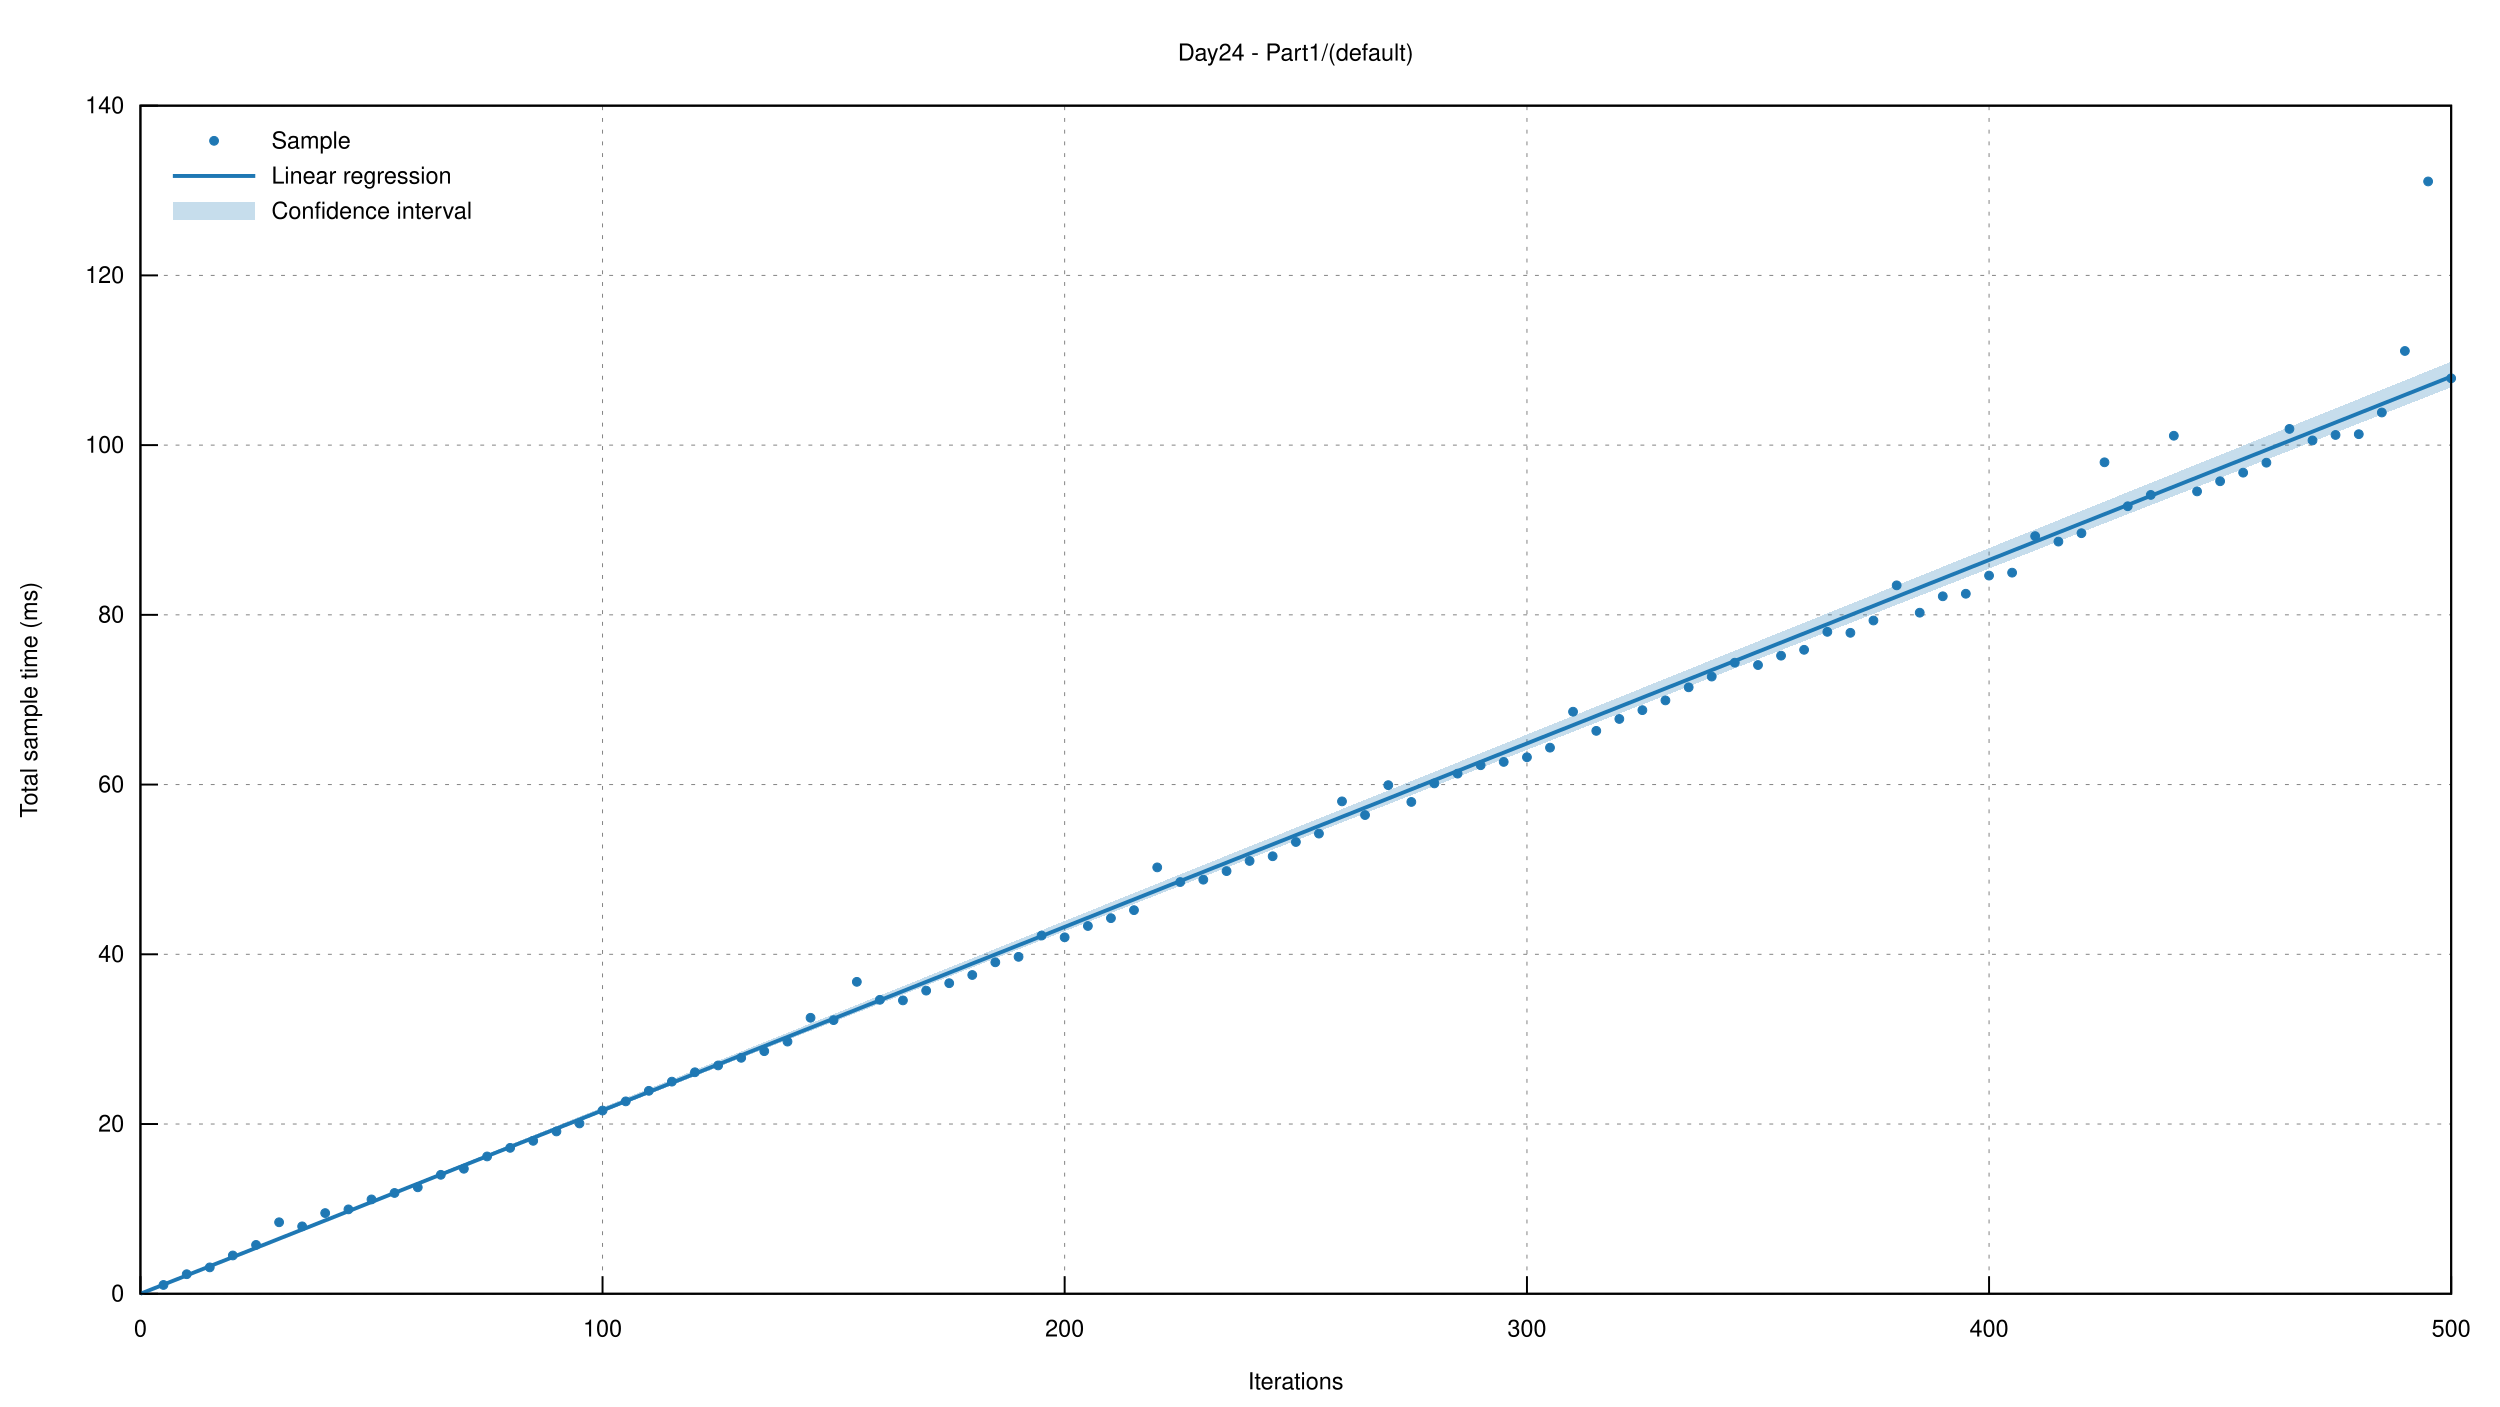
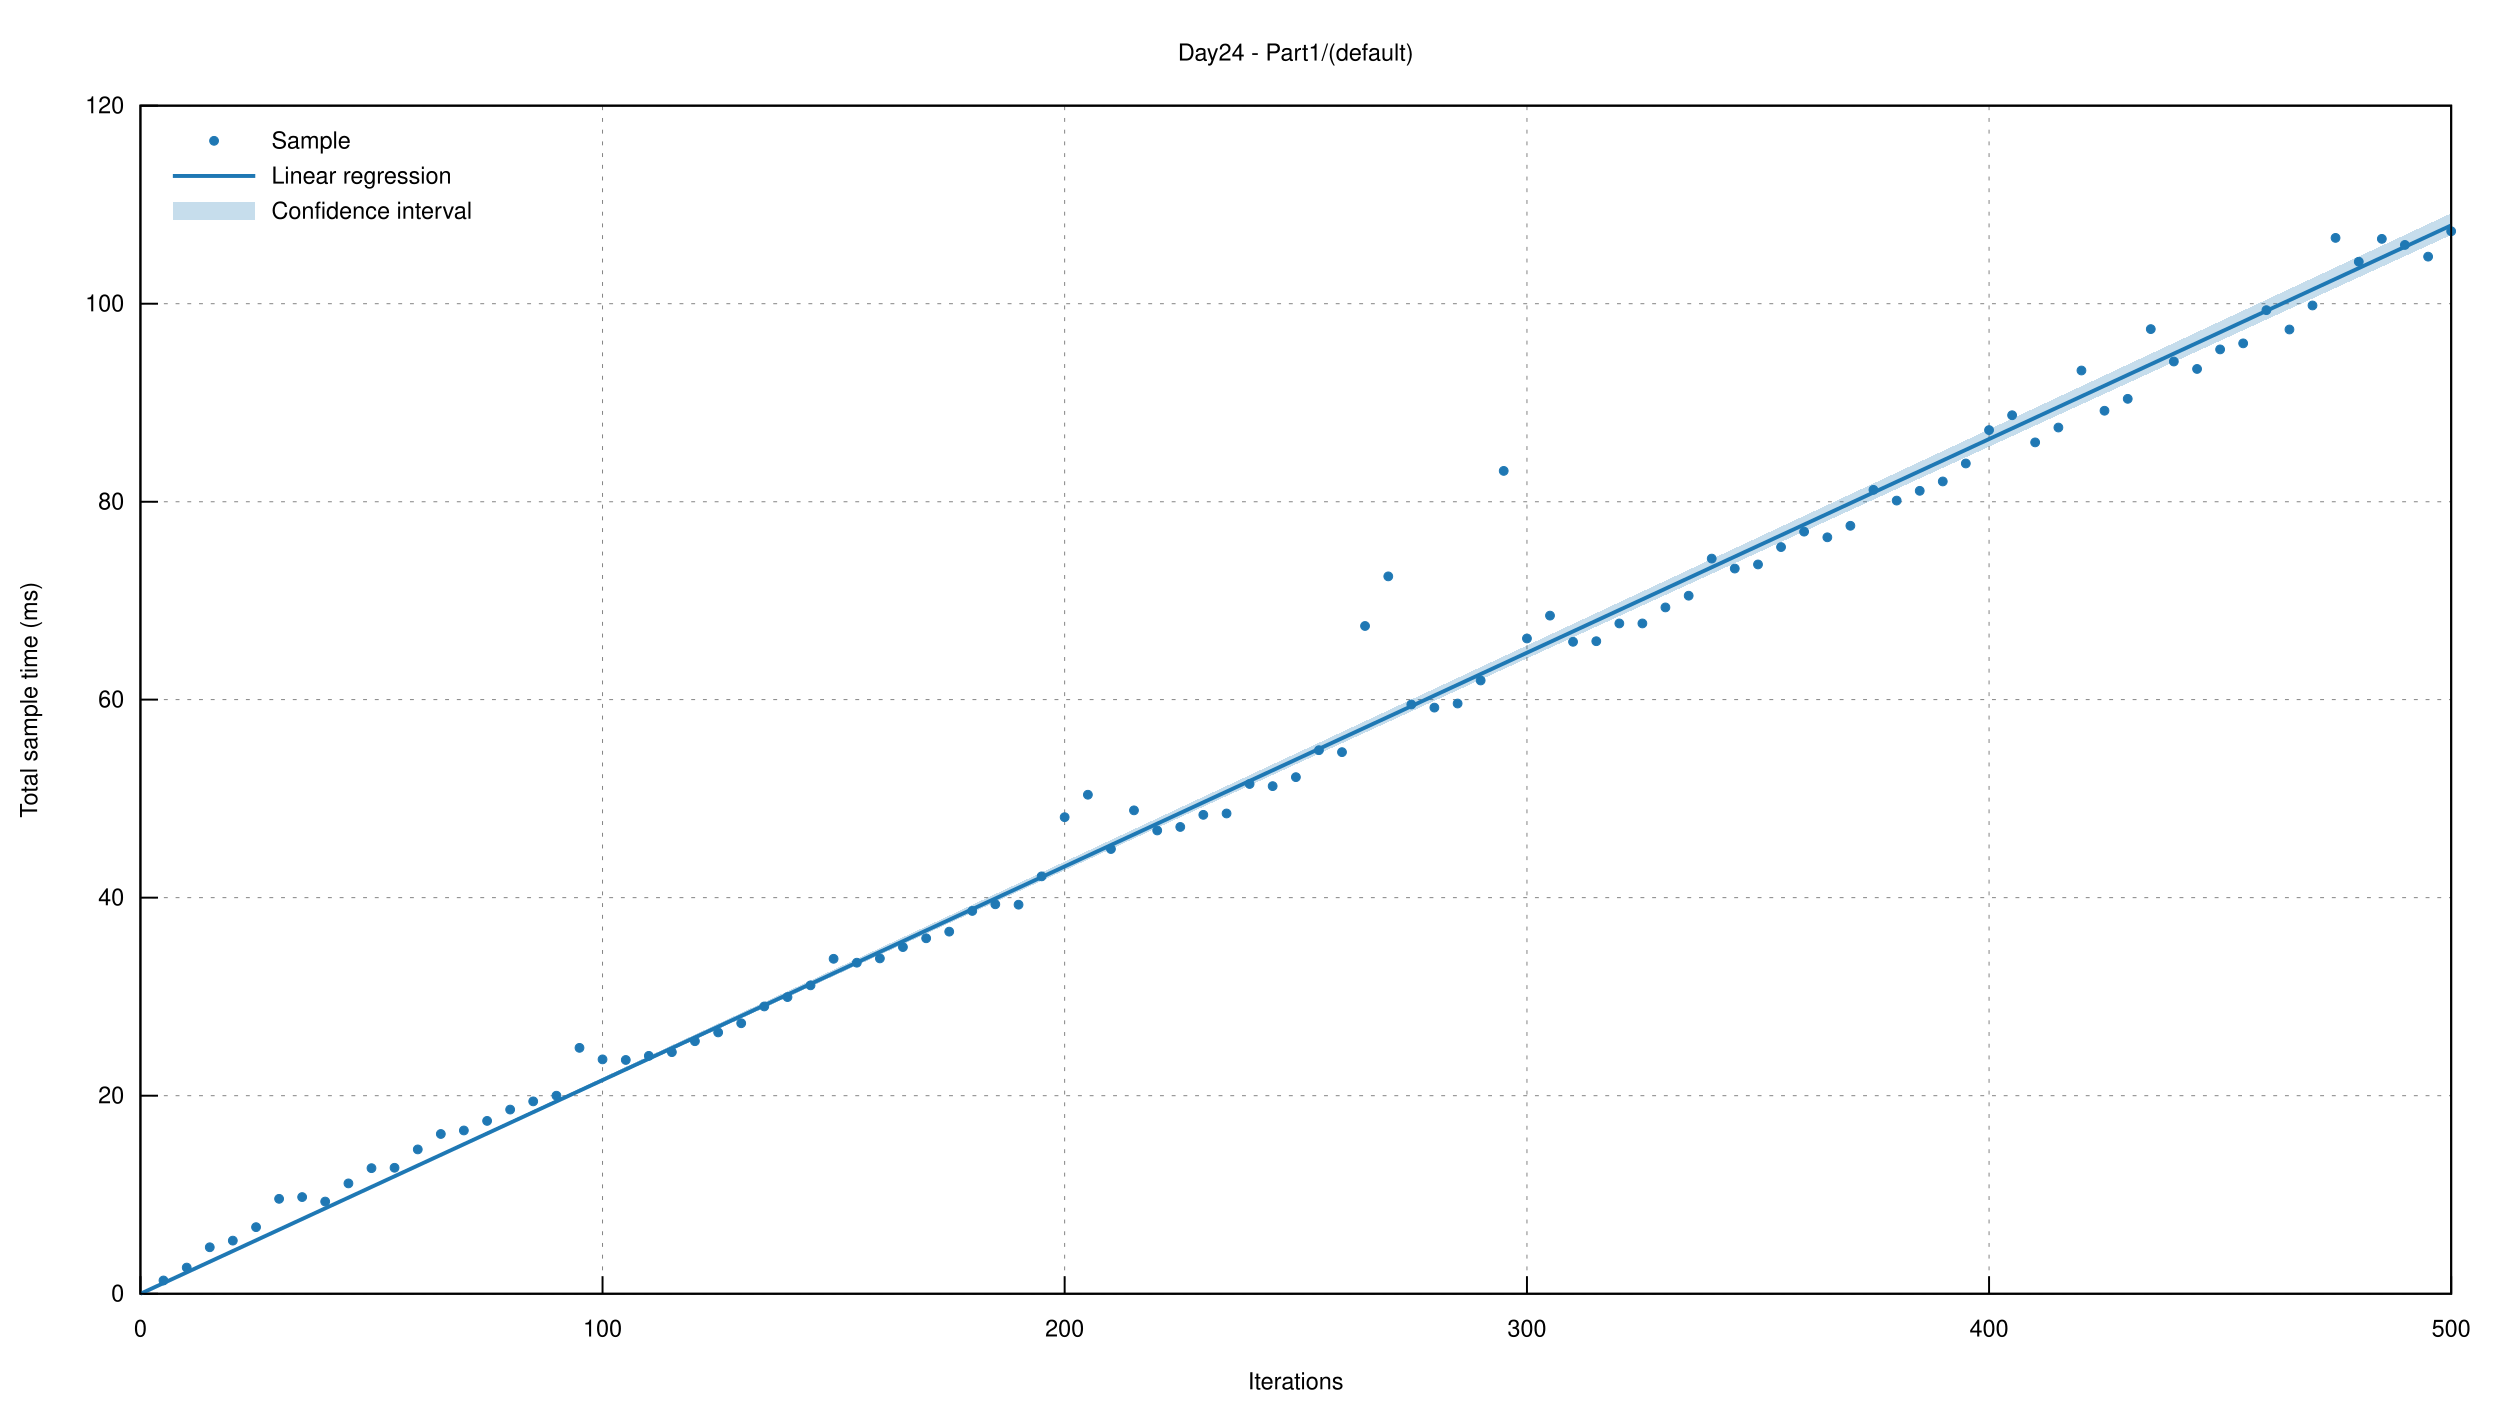
<svg xmlns="http://www.w3.org/2000/svg" xmlns:xlink="http://www.w3.org/1999/xlink" viewBox="0 0 1280 720">
  <g id="gnuplot_canvas">
    <rect x="0" y="0" width="1280" height="720" fill="none" />
    <defs>
      <circle id="gpDot" r="0.5" stroke-width="0.5" stroke="currentColor" />
      <path id="gpPt0" stroke-width="0.222" stroke="currentColor" d="M-1,0 h2 M0,-1 v2" />
      <path id="gpPt1" stroke-width="0.222" stroke="currentColor" d="M-1,-1 L1,1 M1,-1 L-1,1" />
      <path id="gpPt2" stroke-width="0.222" stroke="currentColor" d="M-1,0 L1,0 M0,-1 L0,1 M-1,-1 L1,1 M-1,1 L1,-1" />
      <rect id="gpPt3" stroke-width="0.222" stroke="currentColor" x="-1" y="-1" width="2" height="2" />
      <rect id="gpPt4" stroke-width="0.222" stroke="currentColor" fill="currentColor" x="-1" y="-1" width="2" height="2" />
      <circle id="gpPt5" stroke-width="0.222" stroke="currentColor" cx="0" cy="0" r="1" />
      <use xlink:href="#gpPt5" id="gpPt6" fill="currentColor" stroke="none" />
      <path id="gpPt7" stroke-width="0.222" stroke="currentColor" d="M0,-1.33 L-1.33,0.67 L1.33,0.67 z" />
      <use xlink:href="#gpPt7" id="gpPt8" fill="currentColor" stroke="none" />
      <use xlink:href="#gpPt7" id="gpPt9" stroke="currentColor" transform="rotate(180)" />
      <use xlink:href="#gpPt9" id="gpPt10" fill="currentColor" stroke="none" />
      <use xlink:href="#gpPt3" id="gpPt11" stroke="currentColor" transform="rotate(45)" />
      <use xlink:href="#gpPt11" id="gpPt12" fill="currentColor" stroke="none" />
      <path id="gpPt13" stroke-width="0.222" stroke="currentColor" d="M0,1.330 L1.265,0.411 L0.782,-1.067 L-0.782,-1.076 L-1.265,0.411 z" />
      <use xlink:href="#gpPt13" id="gpPt14" fill="currentColor" stroke="none" />
      <filter id="textbox" filterUnits="objectBoundingBox" x="0" y="0" height="1" width="1">
        <feFlood flood-color="white" flood-opacity="1" result="bgnd" />
        <feComposite in="SourceGraphic" in2="bgnd" operator="atop" />
      </filter>
      <filter id="greybox" filterUnits="objectBoundingBox" x="0" y="0" height="1" width="1">
        <feFlood flood-color="lightgrey" flood-opacity="1" result="grey" />
        <feComposite in="SourceGraphic" in2="grey" operator="atop" />
      </filter>
    </defs>
    <g fill="none" color="white" stroke="currentColor" stroke-width="1.00" stroke-linecap="butt" stroke-linejoin="miter">
</g>
    <g fill="none" color="black" stroke="currentColor" stroke-width="1.00" stroke-linecap="butt" stroke-linejoin="miter">
</g>
    <g fill="none" color="black" stroke="black" stroke-width="0.50" stroke-linecap="butt" stroke-linejoin="miter">
</g>
    <g fill="none" color="gray" stroke="currentColor" stroke-width="0.50" stroke-linecap="butt" stroke-linejoin="miter">
      <path stroke="gray" stroke-dasharray="2,4" class="gridline" d="M71.9,662.4 L1255.0,662.4  " />
    </g>
    <g fill="none" color="gray" stroke="gray" stroke-width="1.00" stroke-linecap="butt" stroke-linejoin="miter">
</g>
    <g fill="none" color="black" stroke="currentColor" stroke-width="1.00" stroke-linecap="butt" stroke-linejoin="miter">
      <path stroke="black" d="M71.9,662.4 L80.9,662.4  " />
      <g transform="translate(63.6,666.3)" stroke="none" fill="black" font-family="Helvetica" font-size="12.00" text-anchor="end">
        <text>
          <tspan font-family="Helvetica"> 0</tspan>
        </text>
      </g>
    </g>
    <g fill="none" color="black" stroke="currentColor" stroke-width="1.00" stroke-linecap="butt" stroke-linejoin="miter">
</g>
    <g fill="none" color="black" stroke="black" stroke-width="0.50" stroke-linecap="butt" stroke-linejoin="miter">
</g>
    <g fill="none" color="gray" stroke="currentColor" stroke-width="0.50" stroke-linecap="butt" stroke-linejoin="miter">
-       <path stroke="gray" stroke-dasharray="2,4" class="gridline" d="M71.9,575.5 L1255.0,575.5  " />
-     </g>
-     <g fill="none" color="gray" stroke="gray" stroke-width="1.00" stroke-linecap="butt" stroke-linejoin="miter">
- </g>
-     <g fill="none" color="black" stroke="currentColor" stroke-width="1.00" stroke-linecap="butt" stroke-linejoin="miter">
-       <path stroke="black" d="M71.9,575.5 L80.9,575.5  " />
-       <g transform="translate(63.6,579.4)" stroke="none" fill="black" font-family="Helvetica" font-size="12.00" text-anchor="end">
+       <path stroke="gray" stroke-dasharray="2,4" class="gridline" d="M71.9,561.0 L1255.0,561.0  " />
+     </g>
+     <g fill="none" color="gray" stroke="gray" stroke-width="1.00" stroke-linecap="butt" stroke-linejoin="miter">
+ </g>
+     <g fill="none" color="black" stroke="currentColor" stroke-width="1.00" stroke-linecap="butt" stroke-linejoin="miter">
+       <path stroke="black" d="M71.9,561.0 L80.9,561.0  " />
+       <g transform="translate(63.6,564.9)" stroke="none" fill="black" font-family="Helvetica" font-size="12.00" text-anchor="end">
        <text>
          <tspan font-family="Helvetica"> 20</tspan>
        </text>
      </g>
    </g>
    <g fill="none" color="black" stroke="currentColor" stroke-width="1.00" stroke-linecap="butt" stroke-linejoin="miter">
</g>
    <g fill="none" color="black" stroke="black" stroke-width="0.50" stroke-linecap="butt" stroke-linejoin="miter">
</g>
    <g fill="none" color="gray" stroke="currentColor" stroke-width="0.50" stroke-linecap="butt" stroke-linejoin="miter">
-       <path stroke="gray" stroke-dasharray="2,4" class="gridline" d="M71.9,488.6 L1255.0,488.6  " />
-     </g>
-     <g fill="none" color="gray" stroke="gray" stroke-width="1.00" stroke-linecap="butt" stroke-linejoin="miter">
- </g>
-     <g fill="none" color="black" stroke="currentColor" stroke-width="1.00" stroke-linecap="butt" stroke-linejoin="miter">
-       <path stroke="black" d="M71.9,488.6 L80.9,488.6  " />
-       <g transform="translate(63.6,492.5)" stroke="none" fill="black" font-family="Helvetica" font-size="12.00" text-anchor="end">
+       <path stroke="gray" stroke-dasharray="2,4" class="gridline" d="M71.9,459.6 L1255.0,459.6  " />
+     </g>
+     <g fill="none" color="gray" stroke="gray" stroke-width="1.00" stroke-linecap="butt" stroke-linejoin="miter">
+ </g>
+     <g fill="none" color="black" stroke="currentColor" stroke-width="1.00" stroke-linecap="butt" stroke-linejoin="miter">
+       <path stroke="black" d="M71.9,459.6 L80.9,459.6  " />
+       <g transform="translate(63.6,463.5)" stroke="none" fill="black" font-family="Helvetica" font-size="12.00" text-anchor="end">
        <text>
          <tspan font-family="Helvetica"> 40</tspan>
        </text>
      </g>
    </g>
    <g fill="none" color="black" stroke="currentColor" stroke-width="1.00" stroke-linecap="butt" stroke-linejoin="miter">
</g>
    <g fill="none" color="black" stroke="black" stroke-width="0.50" stroke-linecap="butt" stroke-linejoin="miter">
</g>
    <g fill="none" color="gray" stroke="currentColor" stroke-width="0.50" stroke-linecap="butt" stroke-linejoin="miter">
-       <path stroke="gray" stroke-dasharray="2,4" class="gridline" d="M71.9,401.7 L1255.0,401.7  " />
-     </g>
-     <g fill="none" color="gray" stroke="gray" stroke-width="1.00" stroke-linecap="butt" stroke-linejoin="miter">
- </g>
-     <g fill="none" color="black" stroke="currentColor" stroke-width="1.00" stroke-linecap="butt" stroke-linejoin="miter">
-       <path stroke="black" d="M71.9,401.7 L80.9,401.7  " />
-       <g transform="translate(63.6,405.6)" stroke="none" fill="black" font-family="Helvetica" font-size="12.00" text-anchor="end">
+       <path stroke="gray" stroke-dasharray="2,4" class="gridline" d="M71.9,358.2 L1255.0,358.2  " />
+     </g>
+     <g fill="none" color="gray" stroke="gray" stroke-width="1.00" stroke-linecap="butt" stroke-linejoin="miter">
+ </g>
+     <g fill="none" color="black" stroke="currentColor" stroke-width="1.00" stroke-linecap="butt" stroke-linejoin="miter">
+       <path stroke="black" d="M71.9,358.2 L80.9,358.2  " />
+       <g transform="translate(63.6,362.1)" stroke="none" fill="black" font-family="Helvetica" font-size="12.00" text-anchor="end">
        <text>
          <tspan font-family="Helvetica"> 60</tspan>
        </text>
      </g>
    </g>
    <g fill="none" color="black" stroke="currentColor" stroke-width="1.00" stroke-linecap="butt" stroke-linejoin="miter">
</g>
    <g fill="none" color="black" stroke="black" stroke-width="0.50" stroke-linecap="butt" stroke-linejoin="miter">
</g>
    <g fill="none" color="gray" stroke="currentColor" stroke-width="0.50" stroke-linecap="butt" stroke-linejoin="miter">
-       <path stroke="gray" stroke-dasharray="2,4" class="gridline" d="M71.9,314.8 L1255.0,314.8  " />
-     </g>
-     <g fill="none" color="gray" stroke="gray" stroke-width="1.00" stroke-linecap="butt" stroke-linejoin="miter">
- </g>
-     <g fill="none" color="black" stroke="currentColor" stroke-width="1.00" stroke-linecap="butt" stroke-linejoin="miter">
-       <path stroke="black" d="M71.9,314.8 L80.9,314.8  " />
-       <g transform="translate(63.6,318.7)" stroke="none" fill="black" font-family="Helvetica" font-size="12.00" text-anchor="end">
+       <path stroke="gray" stroke-dasharray="2,4" class="gridline" d="M71.9,256.9 L1255.0,256.9  " />
+     </g>
+     <g fill="none" color="gray" stroke="gray" stroke-width="1.00" stroke-linecap="butt" stroke-linejoin="miter">
+ </g>
+     <g fill="none" color="black" stroke="currentColor" stroke-width="1.00" stroke-linecap="butt" stroke-linejoin="miter">
+       <path stroke="black" d="M71.9,256.9 L80.9,256.9  " />
+       <g transform="translate(63.6,260.8)" stroke="none" fill="black" font-family="Helvetica" font-size="12.00" text-anchor="end">
        <text>
          <tspan font-family="Helvetica"> 80</tspan>
        </text>
      </g>
    </g>
    <g fill="none" color="black" stroke="currentColor" stroke-width="1.00" stroke-linecap="butt" stroke-linejoin="miter">
</g>
    <g fill="none" color="black" stroke="black" stroke-width="0.50" stroke-linecap="butt" stroke-linejoin="miter">
</g>
    <g fill="none" color="gray" stroke="currentColor" stroke-width="0.50" stroke-linecap="butt" stroke-linejoin="miter">
-       <path stroke="gray" stroke-dasharray="2,4" class="gridline" d="M71.9,227.9 L1255.0,227.9  " />
-     </g>
-     <g fill="none" color="gray" stroke="gray" stroke-width="1.00" stroke-linecap="butt" stroke-linejoin="miter">
- </g>
-     <g fill="none" color="black" stroke="currentColor" stroke-width="1.00" stroke-linecap="butt" stroke-linejoin="miter">
-       <path stroke="black" d="M71.9,227.9 L80.9,227.9  " />
-       <g transform="translate(63.6,231.8)" stroke="none" fill="black" font-family="Helvetica" font-size="12.00" text-anchor="end">
+       <path stroke="gray" stroke-dasharray="2,4" class="gridline" d="M71.9,155.5 L1255.0,155.5  " />
+     </g>
+     <g fill="none" color="gray" stroke="gray" stroke-width="1.00" stroke-linecap="butt" stroke-linejoin="miter">
+ </g>
+     <g fill="none" color="black" stroke="currentColor" stroke-width="1.00" stroke-linecap="butt" stroke-linejoin="miter">
+       <path stroke="black" d="M71.9,155.5 L80.9,155.5  " />
+       <g transform="translate(63.6,159.4)" stroke="none" fill="black" font-family="Helvetica" font-size="12.00" text-anchor="end">
        <text>
          <tspan font-family="Helvetica"> 100</tspan>
-         </text>
-       </g>
-     </g>
-     <g fill="none" color="black" stroke="currentColor" stroke-width="1.00" stroke-linecap="butt" stroke-linejoin="miter">
- </g>
-     <g fill="none" color="black" stroke="black" stroke-width="0.50" stroke-linecap="butt" stroke-linejoin="miter">
- </g>
-     <g fill="none" color="gray" stroke="currentColor" stroke-width="0.50" stroke-linecap="butt" stroke-linejoin="miter">
-       <path stroke="gray" stroke-dasharray="2,4" class="gridline" d="M71.9,141.0 L1255.0,141.0  " />
-     </g>
-     <g fill="none" color="gray" stroke="gray" stroke-width="1.00" stroke-linecap="butt" stroke-linejoin="miter">
- </g>
-     <g fill="none" color="black" stroke="currentColor" stroke-width="1.00" stroke-linecap="butt" stroke-linejoin="miter">
-       <path stroke="black" d="M71.9,141.0 L80.9,141.0  " />
-       <g transform="translate(63.6,144.9)" stroke="none" fill="black" font-family="Helvetica" font-size="12.00" text-anchor="end">
-         <text>
-           <tspan font-family="Helvetica"> 120</tspan>
        </text>
      </g>
    </g>
    <g fill="none" color="black" stroke="currentColor" stroke-width="1.00" stroke-linecap="butt" stroke-linejoin="miter">
</g>
    <g fill="none" color="black" stroke="black" stroke-width="0.50" stroke-linecap="butt" stroke-linejoin="miter">
</g>
    <g fill="none" color="gray" stroke="currentColor" stroke-width="0.50" stroke-linecap="butt" stroke-linejoin="miter">
      <path stroke="gray" stroke-dasharray="2,4" class="gridline" d="M71.9,54.1 L1255.0,54.1  " />
    </g>
    <g fill="none" color="gray" stroke="gray" stroke-width="1.00" stroke-linecap="butt" stroke-linejoin="miter">
</g>
    <g fill="none" color="black" stroke="currentColor" stroke-width="1.00" stroke-linecap="butt" stroke-linejoin="miter">
      <path stroke="black" d="M71.9,54.1 L80.9,54.1  " />
      <g transform="translate(63.6,58.0)" stroke="none" fill="black" font-family="Helvetica" font-size="12.00" text-anchor="end">
        <text>
-           <tspan font-family="Helvetica"> 140</tspan>
+           <tspan font-family="Helvetica"> 120</tspan>
        </text>
      </g>
    </g>
    <g fill="none" color="black" stroke="currentColor" stroke-width="1.00" stroke-linecap="butt" stroke-linejoin="miter">
</g>
    <g fill="none" color="black" stroke="black" stroke-width="0.50" stroke-linecap="butt" stroke-linejoin="miter">
</g>
    <g fill="none" color="gray" stroke="currentColor" stroke-width="0.50" stroke-linecap="butt" stroke-linejoin="miter">
      <path stroke="gray" stroke-dasharray="2,4" class="gridline" d="M71.9,662.4 L71.9,54.1  " />
    </g>
    <g fill="none" color="gray" stroke="gray" stroke-width="1.00" stroke-linecap="butt" stroke-linejoin="miter">
</g>
    <g fill="none" color="black" stroke="currentColor" stroke-width="1.00" stroke-linecap="butt" stroke-linejoin="miter">
      <path stroke="black" d="M71.9,662.4 L71.9,653.4  " />
      <g transform="translate(71.9,684.3)" stroke="none" fill="black" font-family="Helvetica" font-size="12.00" text-anchor="middle">
        <text>
          <tspan font-family="Helvetica"> 0</tspan>
        </text>
      </g>
    </g>
    <g fill="none" color="black" stroke="currentColor" stroke-width="1.00" stroke-linecap="butt" stroke-linejoin="miter">
</g>
    <g fill="none" color="black" stroke="black" stroke-width="0.50" stroke-linecap="butt" stroke-linejoin="miter">
</g>
    <g fill="none" color="gray" stroke="currentColor" stroke-width="0.50" stroke-linecap="butt" stroke-linejoin="miter">
      <path stroke="gray" stroke-dasharray="2,4" class="gridline" d="M308.5,662.4 L308.5,54.1  " />
    </g>
    <g fill="none" color="gray" stroke="gray" stroke-width="1.00" stroke-linecap="butt" stroke-linejoin="miter">
</g>
    <g fill="none" color="black" stroke="currentColor" stroke-width="1.00" stroke-linecap="butt" stroke-linejoin="miter">
      <path stroke="black" d="M308.5,662.4 L308.5,653.4  " />
      <g transform="translate(308.5,684.3)" stroke="none" fill="black" font-family="Helvetica" font-size="12.00" text-anchor="middle">
        <text>
          <tspan font-family="Helvetica"> 100</tspan>
        </text>
      </g>
    </g>
    <g fill="none" color="black" stroke="currentColor" stroke-width="1.00" stroke-linecap="butt" stroke-linejoin="miter">
</g>
    <g fill="none" color="black" stroke="black" stroke-width="0.50" stroke-linecap="butt" stroke-linejoin="miter">
</g>
    <g fill="none" color="gray" stroke="currentColor" stroke-width="0.50" stroke-linecap="butt" stroke-linejoin="miter">
      <path stroke="gray" stroke-dasharray="2,4" class="gridline" d="M545.1,662.4 L545.1,54.1  " />
    </g>
    <g fill="none" color="gray" stroke="gray" stroke-width="1.00" stroke-linecap="butt" stroke-linejoin="miter">
</g>
    <g fill="none" color="black" stroke="currentColor" stroke-width="1.00" stroke-linecap="butt" stroke-linejoin="miter">
      <path stroke="black" d="M545.1,662.4 L545.1,653.4  " />
      <g transform="translate(545.1,684.3)" stroke="none" fill="black" font-family="Helvetica" font-size="12.00" text-anchor="middle">
        <text>
          <tspan font-family="Helvetica"> 200</tspan>
        </text>
      </g>
    </g>
    <g fill="none" color="black" stroke="currentColor" stroke-width="1.00" stroke-linecap="butt" stroke-linejoin="miter">
</g>
    <g fill="none" color="black" stroke="black" stroke-width="0.50" stroke-linecap="butt" stroke-linejoin="miter">
</g>
    <g fill="none" color="gray" stroke="currentColor" stroke-width="0.50" stroke-linecap="butt" stroke-linejoin="miter">
      <path stroke="gray" stroke-dasharray="2,4" class="gridline" d="M781.8,662.4 L781.8,54.1  " />
    </g>
    <g fill="none" color="gray" stroke="gray" stroke-width="1.00" stroke-linecap="butt" stroke-linejoin="miter">
</g>
    <g fill="none" color="black" stroke="currentColor" stroke-width="1.00" stroke-linecap="butt" stroke-linejoin="miter">
      <path stroke="black" d="M781.8,662.4 L781.8,653.4  " />
      <g transform="translate(781.8,684.3)" stroke="none" fill="black" font-family="Helvetica" font-size="12.00" text-anchor="middle">
        <text>
          <tspan font-family="Helvetica"> 300</tspan>
        </text>
      </g>
    </g>
    <g fill="none" color="black" stroke="currentColor" stroke-width="1.00" stroke-linecap="butt" stroke-linejoin="miter">
</g>
    <g fill="none" color="black" stroke="black" stroke-width="0.50" stroke-linecap="butt" stroke-linejoin="miter">
</g>
    <g fill="none" color="gray" stroke="currentColor" stroke-width="0.50" stroke-linecap="butt" stroke-linejoin="miter">
      <path stroke="gray" stroke-dasharray="2,4" class="gridline" d="M1018.4,662.4 L1018.4,54.1  " />
    </g>
    <g fill="none" color="gray" stroke="gray" stroke-width="1.00" stroke-linecap="butt" stroke-linejoin="miter">
</g>
    <g fill="none" color="black" stroke="currentColor" stroke-width="1.00" stroke-linecap="butt" stroke-linejoin="miter">
      <path stroke="black" d="M1018.4,662.4 L1018.4,653.4  " />
      <g transform="translate(1018.4,684.3)" stroke="none" fill="black" font-family="Helvetica" font-size="12.00" text-anchor="middle">
        <text>
          <tspan font-family="Helvetica"> 400</tspan>
        </text>
      </g>
    </g>
    <g fill="none" color="black" stroke="currentColor" stroke-width="1.00" stroke-linecap="butt" stroke-linejoin="miter">
</g>
    <g fill="none" color="black" stroke="black" stroke-width="0.50" stroke-linecap="butt" stroke-linejoin="miter">
</g>
    <g fill="none" color="gray" stroke="currentColor" stroke-width="0.50" stroke-linecap="butt" stroke-linejoin="miter">
      <path stroke="gray" stroke-dasharray="2,4" class="gridline" d="M1255.0,662.4 L1255.0,54.1  " />
    </g>
    <g fill="none" color="gray" stroke="gray" stroke-width="1.00" stroke-linecap="butt" stroke-linejoin="miter">
</g>
    <g fill="none" color="black" stroke="currentColor" stroke-width="1.00" stroke-linecap="butt" stroke-linejoin="miter">
      <path stroke="black" d="M1255.0,662.4 L1255.0,653.4  " />
      <g transform="translate(1255.0,684.3)" stroke="none" fill="black" font-family="Helvetica" font-size="12.00" text-anchor="middle">
        <text>
          <tspan font-family="Helvetica"> 500</tspan>
        </text>
      </g>
    </g>
    <g fill="none" color="black" stroke="currentColor" stroke-width="1.00" stroke-linecap="butt" stroke-linejoin="miter">
</g>
    <g fill="none" color="black" stroke="currentColor" stroke-width="1.00" stroke-linecap="butt" stroke-linejoin="miter">
      <path stroke="black" d="M71.9,54.1 L71.9,662.4 L1255.0,662.4 L1255.0,54.1 L71.9,54.1 Z  " />
    </g>
    <g fill="none" color="black" stroke="currentColor" stroke-width="1.00" stroke-linecap="butt" stroke-linejoin="miter">
      <g transform="translate(19.0,358.3) rotate(270)" stroke="none" fill="black" font-family="Helvetica" font-size="12.00" text-anchor="middle">
        <text>
          <tspan font-family="Helvetica">Total sample time (ms)</tspan>
        </text>
      </g>
    </g>
    <g fill="none" color="black" stroke="currentColor" stroke-width="1.00" stroke-linecap="butt" stroke-linejoin="miter">
      <g transform="translate(663.4,711.3)" stroke="none" fill="black" font-family="Helvetica" font-size="12.00" text-anchor="middle">
        <text>
          <tspan font-family="Helvetica">Iterations</tspan>
        </text>
      </g>
    </g>
    <g fill="none" color="black" stroke="currentColor" stroke-width="1.00" stroke-linecap="butt" stroke-linejoin="miter">
</g>
    <g id="gnuplot_plot_1">
      <g fill="none" color="black" stroke="currentColor" stroke-width="1.00" stroke-linecap="butt" stroke-linejoin="miter">
        <g transform="translate(139.0,76.0)" stroke="none" fill="black" font-family="Helvetica" font-size="12.00" text-anchor="start">
          <text>
            <tspan font-family="Helvetica">Sample</tspan>
          </text>
        </g>
      </g>
      <g fill="none" color="black" stroke="currentColor" stroke-width="1.00" stroke-linecap="butt" stroke-linejoin="miter">
-         <use xlink:href="#gpPt6" transform="translate(83.7,657.9) scale(2.25)" color="rgb( 31, 120, 180)" />
-         <use xlink:href="#gpPt6" transform="translate(95.6,652.4) scale(2.25)" color="rgb( 31, 120, 180)" />
-         <use xlink:href="#gpPt6" transform="translate(107.4,648.9) scale(2.25)" color="rgb( 31, 120, 180)" />
-         <use xlink:href="#gpPt6" transform="translate(119.2,642.8) scale(2.25)" color="rgb( 31, 120, 180)" />
-         <use xlink:href="#gpPt6" transform="translate(131.1,637.4) scale(2.25)" color="rgb( 31, 120, 180)" />
-         <use xlink:href="#gpPt6" transform="translate(142.9,625.8) scale(2.25)" color="rgb( 31, 120, 180)" />
-         <use xlink:href="#gpPt6" transform="translate(154.7,627.9) scale(2.25)" color="rgb( 31, 120, 180)" />
-         <use xlink:href="#gpPt6" transform="translate(166.5,621.1) scale(2.25)" color="rgb( 31, 120, 180)" />
-         <use xlink:href="#gpPt6" transform="translate(178.4,619.2) scale(2.25)" color="rgb( 31, 120, 180)" />
-         <use xlink:href="#gpPt6" transform="translate(190.2,614.1) scale(2.25)" color="rgb( 31, 120, 180)" />
-         <use xlink:href="#gpPt6" transform="translate(202.0,610.8) scale(2.25)" color="rgb( 31, 120, 180)" />
-         <use xlink:href="#gpPt6" transform="translate(213.9,607.9) scale(2.25)" color="rgb( 31, 120, 180)" />
-         <use xlink:href="#gpPt6" transform="translate(225.7,601.5) scale(2.25)" color="rgb( 31, 120, 180)" />
-         <use xlink:href="#gpPt6" transform="translate(237.5,598.4) scale(2.25)" color="rgb( 31, 120, 180)" />
-         <use xlink:href="#gpPt6" transform="translate(249.4,592.1) scale(2.25)" color="rgb( 31, 120, 180)" />
-         <use xlink:href="#gpPt6" transform="translate(261.2,587.7) scale(2.25)" color="rgb( 31, 120, 180)" />
-         <use xlink:href="#gpPt6" transform="translate(273.0,584.1) scale(2.25)" color="rgb( 31, 120, 180)" />
-         <use xlink:href="#gpPt6" transform="translate(284.9,579.3) scale(2.25)" color="rgb( 31, 120, 180)" />
-         <use xlink:href="#gpPt6" transform="translate(296.7,575.2) scale(2.25)" color="rgb( 31, 120, 180)" />
-         <use xlink:href="#gpPt6" transform="translate(308.5,568.6) scale(2.25)" color="rgb( 31, 120, 180)" />
-         <use xlink:href="#gpPt6" transform="translate(320.4,563.9) scale(2.25)" color="rgb( 31, 120, 180)" />
-         <use xlink:href="#gpPt6" transform="translate(332.2,558.5) scale(2.25)" color="rgb( 31, 120, 180)" />
-         <use xlink:href="#gpPt6" transform="translate(344.0,553.8) scale(2.25)" color="rgb( 31, 120, 180)" />
-         <use xlink:href="#gpPt6" transform="translate(355.8,549.0) scale(2.25)" color="rgb( 31, 120, 180)" />
-         <use xlink:href="#gpPt6" transform="translate(367.7,545.5) scale(2.25)" color="rgb( 31, 120, 180)" />
-         <use xlink:href="#gpPt6" transform="translate(379.5,541.6) scale(2.25)" color="rgb( 31, 120, 180)" />
-         <use xlink:href="#gpPt6" transform="translate(391.3,538.2) scale(2.25)" color="rgb( 31, 120, 180)" />
-         <use xlink:href="#gpPt6" transform="translate(403.2,533.3) scale(2.25)" color="rgb( 31, 120, 180)" />
-         <use xlink:href="#gpPt6" transform="translate(415.0,521.1) scale(2.25)" color="rgb( 31, 120, 180)" />
-         <use xlink:href="#gpPt6" transform="translate(426.8,522.3) scale(2.25)" color="rgb( 31, 120, 180)" />
-         <use xlink:href="#gpPt6" transform="translate(438.7,502.7) scale(2.25)" color="rgb( 31, 120, 180)" />
-         <use xlink:href="#gpPt6" transform="translate(450.5,511.9) scale(2.25)" color="rgb( 31, 120, 180)" />
-         <use xlink:href="#gpPt6" transform="translate(462.3,512.2) scale(2.25)" color="rgb( 31, 120, 180)" />
-         <use xlink:href="#gpPt6" transform="translate(474.2,507.2) scale(2.25)" color="rgb( 31, 120, 180)" />
-         <use xlink:href="#gpPt6" transform="translate(486.0,503.4) scale(2.25)" color="rgb( 31, 120, 180)" />
-         <use xlink:href="#gpPt6" transform="translate(497.8,499.2) scale(2.25)" color="rgb( 31, 120, 180)" />
-         <use xlink:href="#gpPt6" transform="translate(509.6,492.7) scale(2.25)" color="rgb( 31, 120, 180)" />
-         <use xlink:href="#gpPt6" transform="translate(521.5,489.9) scale(2.25)" color="rgb( 31, 120, 180)" />
-         <use xlink:href="#gpPt6" transform="translate(533.3,479.0) scale(2.25)" color="rgb( 31, 120, 180)" />
-         <use xlink:href="#gpPt6" transform="translate(545.1,479.9) scale(2.25)" color="rgb( 31, 120, 180)" />
-         <use xlink:href="#gpPt6" transform="translate(557.0,474.1) scale(2.25)" color="rgb( 31, 120, 180)" />
-         <use xlink:href="#gpPt6" transform="translate(568.8,470.1) scale(2.25)" color="rgb( 31, 120, 180)" />
-         <use xlink:href="#gpPt6" transform="translate(580.6,466.0) scale(2.25)" color="rgb( 31, 120, 180)" />
-         <use xlink:href="#gpPt6" transform="translate(592.5,444.1) scale(2.25)" color="rgb( 31, 120, 180)" />
-         <use xlink:href="#gpPt6" transform="translate(604.3,451.6) scale(2.25)" color="rgb( 31, 120, 180)" />
-         <use xlink:href="#gpPt6" transform="translate(616.1,450.4) scale(2.25)" color="rgb( 31, 120, 180)" />
-         <use xlink:href="#gpPt6" transform="translate(628.0,446.0) scale(2.25)" color="rgb( 31, 120, 180)" />
-         <use xlink:href="#gpPt6" transform="translate(639.8,440.8) scale(2.25)" color="rgb( 31, 120, 180)" />
-         <use xlink:href="#gpPt6" transform="translate(651.6,438.4) scale(2.25)" color="rgb( 31, 120, 180)" />
-         <use xlink:href="#gpPt6" transform="translate(663.5,431.1) scale(2.25)" color="rgb( 31, 120, 180)" />
-         <use xlink:href="#gpPt6" transform="translate(675.3,426.8) scale(2.25)" color="rgb( 31, 120, 180)" />
-         <use xlink:href="#gpPt6" transform="translate(687.1,410.3) scale(2.25)" color="rgb( 31, 120, 180)" />
-         <use xlink:href="#gpPt6" transform="translate(698.9,417.3) scale(2.25)" color="rgb( 31, 120, 180)" />
-         <use xlink:href="#gpPt6" transform="translate(710.8,402.0) scale(2.25)" color="rgb( 31, 120, 180)" />
-         <use xlink:href="#gpPt6" transform="translate(722.6,410.6) scale(2.25)" color="rgb( 31, 120, 180)" />
-         <use xlink:href="#gpPt6" transform="translate(734.4,401.1) scale(2.25)" color="rgb( 31, 120, 180)" />
-         <use xlink:href="#gpPt6" transform="translate(746.3,396.1) scale(2.25)" color="rgb( 31, 120, 180)" />
-         <use xlink:href="#gpPt6" transform="translate(758.1,391.8) scale(2.25)" color="rgb( 31, 120, 180)" />
-         <use xlink:href="#gpPt6" transform="translate(769.9,390.1) scale(2.25)" color="rgb( 31, 120, 180)" />
-         <use xlink:href="#gpPt6" transform="translate(781.8,387.7) scale(2.25)" color="rgb( 31, 120, 180)" />
-         <use xlink:href="#gpPt6" transform="translate(793.6,382.8) scale(2.25)" color="rgb( 31, 120, 180)" />
-         <use xlink:href="#gpPt6" transform="translate(805.4,364.4) scale(2.25)" color="rgb( 31, 120, 180)" />
-         <use xlink:href="#gpPt6" transform="translate(817.3,374.2) scale(2.25)" color="rgb( 31, 120, 180)" />
-         <use xlink:href="#gpPt6" transform="translate(829.1,368.1) scale(2.25)" color="rgb( 31, 120, 180)" />
-         <use xlink:href="#gpPt6" transform="translate(840.9,363.6) scale(2.25)" color="rgb( 31, 120, 180)" />
-         <use xlink:href="#gpPt6" transform="translate(852.7,358.6) scale(2.25)" color="rgb( 31, 120, 180)" />
-         <use xlink:href="#gpPt6" transform="translate(864.6,351.9) scale(2.25)" color="rgb( 31, 120, 180)" />
-         <use xlink:href="#gpPt6" transform="translate(876.4,346.4) scale(2.25)" color="rgb( 31, 120, 180)" />
-         <use xlink:href="#gpPt6" transform="translate(888.2,339.3) scale(2.25)" color="rgb( 31, 120, 180)" />
-         <use xlink:href="#gpPt6" transform="translate(900.1,340.5) scale(2.25)" color="rgb( 31, 120, 180)" />
-         <use xlink:href="#gpPt6" transform="translate(911.9,335.7) scale(2.25)" color="rgb( 31, 120, 180)" />
-         <use xlink:href="#gpPt6" transform="translate(923.7,332.7) scale(2.25)" color="rgb( 31, 120, 180)" />
-         <use xlink:href="#gpPt6" transform="translate(935.6,323.5) scale(2.25)" color="rgb( 31, 120, 180)" />
-         <use xlink:href="#gpPt6" transform="translate(947.4,324.0) scale(2.25)" color="rgb( 31, 120, 180)" />
-         <use xlink:href="#gpPt6" transform="translate(959.2,317.7) scale(2.25)" color="rgb( 31, 120, 180)" />
-         <use xlink:href="#gpPt6" transform="translate(971.1,299.7) scale(2.25)" color="rgb( 31, 120, 180)" />
-         <use xlink:href="#gpPt6" transform="translate(982.9,313.7) scale(2.25)" color="rgb( 31, 120, 180)" />
-         <use xlink:href="#gpPt6" transform="translate(994.7,305.3) scale(2.25)" color="rgb( 31, 120, 180)" />
-         <use xlink:href="#gpPt6" transform="translate(1006.5,304.0) scale(2.25)" color="rgb( 31, 120, 180)" />
-         <use xlink:href="#gpPt6" transform="translate(1018.4,294.7) scale(2.25)" color="rgb( 31, 120, 180)" />
-         <use xlink:href="#gpPt6" transform="translate(1030.2,293.2) scale(2.25)" color="rgb( 31, 120, 180)" />
-         <use xlink:href="#gpPt6" transform="translate(1042.0,274.5) scale(2.25)" color="rgb( 31, 120, 180)" />
-         <use xlink:href="#gpPt6" transform="translate(1053.9,277.3) scale(2.25)" color="rgb( 31, 120, 180)" />
-         <use xlink:href="#gpPt6" transform="translate(1065.7,273.0) scale(2.25)" color="rgb( 31, 120, 180)" />
-         <use xlink:href="#gpPt6" transform="translate(1077.5,236.7) scale(2.25)" color="rgb( 31, 120, 180)" />
-         <use xlink:href="#gpPt6" transform="translate(1089.4,259.2) scale(2.25)" color="rgb( 31, 120, 180)" />
-         <use xlink:href="#gpPt6" transform="translate(1101.2,253.4) scale(2.25)" color="rgb( 31, 120, 180)" />
-         <use xlink:href="#gpPt6" transform="translate(1113.0,223.1) scale(2.25)" color="rgb( 31, 120, 180)" />
-         <use xlink:href="#gpPt6" transform="translate(1124.9,251.6) scale(2.25)" color="rgb( 31, 120, 180)" />
-         <use xlink:href="#gpPt6" transform="translate(1136.7,246.4) scale(2.25)" color="rgb( 31, 120, 180)" />
-         <use xlink:href="#gpPt6" transform="translate(1148.5,242.0) scale(2.25)" color="rgb( 31, 120, 180)" />
-         <use xlink:href="#gpPt6" transform="translate(1160.4,236.9) scale(2.25)" color="rgb( 31, 120, 180)" />
-         <use xlink:href="#gpPt6" transform="translate(1172.2,219.6) scale(2.25)" color="rgb( 31, 120, 180)" />
-         <use xlink:href="#gpPt6" transform="translate(1184.0,225.5) scale(2.25)" color="rgb( 31, 120, 180)" />
-         <use xlink:href="#gpPt6" transform="translate(1195.8,222.7) scale(2.25)" color="rgb( 31, 120, 180)" />
-         <use xlink:href="#gpPt6" transform="translate(1207.7,222.3) scale(2.25)" color="rgb( 31, 120, 180)" />
-         <use xlink:href="#gpPt6" transform="translate(1219.5,211.2) scale(2.25)" color="rgb( 31, 120, 180)" />
-         <use xlink:href="#gpPt6" transform="translate(1231.3,179.7) scale(2.25)" color="rgb( 31, 120, 180)" />
-         <use xlink:href="#gpPt6" transform="translate(1243.2,92.9) scale(2.25)" color="rgb( 31, 120, 180)" />
-         <use xlink:href="#gpPt6" transform="translate(1255.0,193.7) scale(2.25)" color="rgb( 31, 120, 180)" />
+         <use xlink:href="#gpPt6" transform="translate(83.7,655.6) scale(2.25)" color="rgb( 31, 120, 180)" />
+         <use xlink:href="#gpPt6" transform="translate(95.6,649.0) scale(2.25)" color="rgb( 31, 120, 180)" />
+         <use xlink:href="#gpPt6" transform="translate(107.4,638.6) scale(2.25)" color="rgb( 31, 120, 180)" />
+         <use xlink:href="#gpPt6" transform="translate(119.2,635.2) scale(2.25)" color="rgb( 31, 120, 180)" />
+         <use xlink:href="#gpPt6" transform="translate(131.1,628.3) scale(2.25)" color="rgb( 31, 120, 180)" />
+         <use xlink:href="#gpPt6" transform="translate(142.9,613.8) scale(2.25)" color="rgb( 31, 120, 180)" />
+         <use xlink:href="#gpPt6" transform="translate(154.7,612.9) scale(2.25)" color="rgb( 31, 120, 180)" />
+         <use xlink:href="#gpPt6" transform="translate(166.5,615.2) scale(2.25)" color="rgb( 31, 120, 180)" />
+         <use xlink:href="#gpPt6" transform="translate(178.4,605.9) scale(2.25)" color="rgb( 31, 120, 180)" />
+         <use xlink:href="#gpPt6" transform="translate(190.2,598.1) scale(2.25)" color="rgb( 31, 120, 180)" />
+         <use xlink:href="#gpPt6" transform="translate(202.0,597.9) scale(2.25)" color="rgb( 31, 120, 180)" />
+         <use xlink:href="#gpPt6" transform="translate(213.9,588.5) scale(2.25)" color="rgb( 31, 120, 180)" />
+         <use xlink:href="#gpPt6" transform="translate(225.7,580.6) scale(2.25)" color="rgb( 31, 120, 180)" />
+         <use xlink:href="#gpPt6" transform="translate(237.5,578.8) scale(2.25)" color="rgb( 31, 120, 180)" />
+         <use xlink:href="#gpPt6" transform="translate(249.4,573.9) scale(2.25)" color="rgb( 31, 120, 180)" />
+         <use xlink:href="#gpPt6" transform="translate(261.2,568.1) scale(2.25)" color="rgb( 31, 120, 180)" />
+         <use xlink:href="#gpPt6" transform="translate(273.0,563.9) scale(2.25)" color="rgb( 31, 120, 180)" />
+         <use xlink:href="#gpPt6" transform="translate(284.9,561.0) scale(2.25)" color="rgb( 31, 120, 180)" />
+         <use xlink:href="#gpPt6" transform="translate(296.7,536.5) scale(2.25)" color="rgb( 31, 120, 180)" />
+         <use xlink:href="#gpPt6" transform="translate(308.5,542.4) scale(2.25)" color="rgb( 31, 120, 180)" />
+         <use xlink:href="#gpPt6" transform="translate(320.4,542.7) scale(2.25)" color="rgb( 31, 120, 180)" />
+         <use xlink:href="#gpPt6" transform="translate(332.2,540.6) scale(2.25)" color="rgb( 31, 120, 180)" />
+         <use xlink:href="#gpPt6" transform="translate(344.0,538.7) scale(2.25)" color="rgb( 31, 120, 180)" />
+         <use xlink:href="#gpPt6" transform="translate(355.8,533.1) scale(2.25)" color="rgb( 31, 120, 180)" />
+         <use xlink:href="#gpPt6" transform="translate(367.7,528.6) scale(2.25)" color="rgb( 31, 120, 180)" />
+         <use xlink:href="#gpPt6" transform="translate(379.5,523.9) scale(2.25)" color="rgb( 31, 120, 180)" />
+         <use xlink:href="#gpPt6" transform="translate(391.3,515.3) scale(2.25)" color="rgb( 31, 120, 180)" />
+         <use xlink:href="#gpPt6" transform="translate(403.2,510.5) scale(2.25)" color="rgb( 31, 120, 180)" />
+         <use xlink:href="#gpPt6" transform="translate(415.0,504.5) scale(2.25)" color="rgb( 31, 120, 180)" />
+         <use xlink:href="#gpPt6" transform="translate(426.8,490.9) scale(2.25)" color="rgb( 31, 120, 180)" />
+         <use xlink:href="#gpPt6" transform="translate(438.7,492.9) scale(2.25)" color="rgb( 31, 120, 180)" />
+         <use xlink:href="#gpPt6" transform="translate(450.5,490.7) scale(2.25)" color="rgb( 31, 120, 180)" />
+         <use xlink:href="#gpPt6" transform="translate(462.3,484.9) scale(2.25)" color="rgb( 31, 120, 180)" />
+         <use xlink:href="#gpPt6" transform="translate(474.2,480.4) scale(2.25)" color="rgb( 31, 120, 180)" />
+         <use xlink:href="#gpPt6" transform="translate(486.0,477.0) scale(2.25)" color="rgb( 31, 120, 180)" />
+         <use xlink:href="#gpPt6" transform="translate(497.8,466.4) scale(2.25)" color="rgb( 31, 120, 180)" />
+         <use xlink:href="#gpPt6" transform="translate(509.6,463.0) scale(2.25)" color="rgb( 31, 120, 180)" />
+         <use xlink:href="#gpPt6" transform="translate(521.5,463.2) scale(2.25)" color="rgb( 31, 120, 180)" />
+         <use xlink:href="#gpPt6" transform="translate(533.3,448.7) scale(2.25)" color="rgb( 31, 120, 180)" />
+         <use xlink:href="#gpPt6" transform="translate(545.1,418.4) scale(2.25)" color="rgb( 31, 120, 180)" />
+         <use xlink:href="#gpPt6" transform="translate(557.0,406.9) scale(2.25)" color="rgb( 31, 120, 180)" />
+         <use xlink:href="#gpPt6" transform="translate(568.8,434.7) scale(2.25)" color="rgb( 31, 120, 180)" />
+         <use xlink:href="#gpPt6" transform="translate(580.6,414.9) scale(2.25)" color="rgb( 31, 120, 180)" />
+         <use xlink:href="#gpPt6" transform="translate(592.5,425.2) scale(2.25)" color="rgb( 31, 120, 180)" />
+         <use xlink:href="#gpPt6" transform="translate(604.3,423.4) scale(2.25)" color="rgb( 31, 120, 180)" />
+         <use xlink:href="#gpPt6" transform="translate(616.1,417.2) scale(2.25)" color="rgb( 31, 120, 180)" />
+         <use xlink:href="#gpPt6" transform="translate(628.0,416.5) scale(2.25)" color="rgb( 31, 120, 180)" />
+         <use xlink:href="#gpPt6" transform="translate(639.8,401.4) scale(2.25)" color="rgb( 31, 120, 180)" />
+         <use xlink:href="#gpPt6" transform="translate(651.6,402.5) scale(2.25)" color="rgb( 31, 120, 180)" />
+         <use xlink:href="#gpPt6" transform="translate(663.5,397.9) scale(2.25)" color="rgb( 31, 120, 180)" />
+         <use xlink:href="#gpPt6" transform="translate(675.3,384.1) scale(2.25)" color="rgb( 31, 120, 180)" />
+         <use xlink:href="#gpPt6" transform="translate(687.1,385.1) scale(2.25)" color="rgb( 31, 120, 180)" />
+         <use xlink:href="#gpPt6" transform="translate(698.9,320.5) scale(2.25)" color="rgb( 31, 120, 180)" />
+         <use xlink:href="#gpPt6" transform="translate(710.8,295.1) scale(2.25)" color="rgb( 31, 120, 180)" />
+         <use xlink:href="#gpPt6" transform="translate(722.6,360.7) scale(2.25)" color="rgb( 31, 120, 180)" />
+         <use xlink:href="#gpPt6" transform="translate(734.4,362.3) scale(2.25)" color="rgb( 31, 120, 180)" />
+         <use xlink:href="#gpPt6" transform="translate(746.3,360.2) scale(2.25)" color="rgb( 31, 120, 180)" />
+         <use xlink:href="#gpPt6" transform="translate(758.1,348.4) scale(2.25)" color="rgb( 31, 120, 180)" />
+         <use xlink:href="#gpPt6" transform="translate(769.9,241.1) scale(2.25)" color="rgb( 31, 120, 180)" />
+         <use xlink:href="#gpPt6" transform="translate(781.8,326.9) scale(2.25)" color="rgb( 31, 120, 180)" />
+         <use xlink:href="#gpPt6" transform="translate(793.6,315.2) scale(2.25)" color="rgb( 31, 120, 180)" />
+         <use xlink:href="#gpPt6" transform="translate(805.4,328.6) scale(2.25)" color="rgb( 31, 120, 180)" />
+         <use xlink:href="#gpPt6" transform="translate(817.3,328.3) scale(2.25)" color="rgb( 31, 120, 180)" />
+         <use xlink:href="#gpPt6" transform="translate(829.1,319.2) scale(2.25)" color="rgb( 31, 120, 180)" />
+         <use xlink:href="#gpPt6" transform="translate(840.9,319.2) scale(2.25)" color="rgb( 31, 120, 180)" />
+         <use xlink:href="#gpPt6" transform="translate(852.7,311.0) scale(2.25)" color="rgb( 31, 120, 180)" />
+         <use xlink:href="#gpPt6" transform="translate(864.6,305.0) scale(2.25)" color="rgb( 31, 120, 180)" />
+         <use xlink:href="#gpPt6" transform="translate(876.4,286.0) scale(2.25)" color="rgb( 31, 120, 180)" />
+         <use xlink:href="#gpPt6" transform="translate(888.2,291.1) scale(2.25)" color="rgb( 31, 120, 180)" />
+         <use xlink:href="#gpPt6" transform="translate(900.1,289.0) scale(2.25)" color="rgb( 31, 120, 180)" />
+         <use xlink:href="#gpPt6" transform="translate(911.9,280.1) scale(2.25)" color="rgb( 31, 120, 180)" />
+         <use xlink:href="#gpPt6" transform="translate(923.7,272.2) scale(2.25)" color="rgb( 31, 120, 180)" />
+         <use xlink:href="#gpPt6" transform="translate(935.6,275.1) scale(2.25)" color="rgb( 31, 120, 180)" />
+         <use xlink:href="#gpPt6" transform="translate(947.4,269.2) scale(2.25)" color="rgb( 31, 120, 180)" />
+         <use xlink:href="#gpPt6" transform="translate(959.2,250.8) scale(2.25)" color="rgb( 31, 120, 180)" />
+         <use xlink:href="#gpPt6" transform="translate(971.1,256.3) scale(2.25)" color="rgb( 31, 120, 180)" />
+         <use xlink:href="#gpPt6" transform="translate(982.9,251.3) scale(2.25)" color="rgb( 31, 120, 180)" />
+         <use xlink:href="#gpPt6" transform="translate(994.7,246.5) scale(2.25)" color="rgb( 31, 120, 180)" />
+         <use xlink:href="#gpPt6" transform="translate(1006.5,237.3) scale(2.25)" color="rgb( 31, 120, 180)" />
+         <use xlink:href="#gpPt6" transform="translate(1018.4,220.2) scale(2.25)" color="rgb( 31, 120, 180)" />
+         <use xlink:href="#gpPt6" transform="translate(1030.2,212.6) scale(2.25)" color="rgb( 31, 120, 180)" />
+         <use xlink:href="#gpPt6" transform="translate(1042.0,226.5) scale(2.25)" color="rgb( 31, 120, 180)" />
+         <use xlink:href="#gpPt6" transform="translate(1053.9,218.9) scale(2.25)" color="rgb( 31, 120, 180)" />
+         <use xlink:href="#gpPt6" transform="translate(1065.7,189.7) scale(2.25)" color="rgb( 31, 120, 180)" />
+         <use xlink:href="#gpPt6" transform="translate(1077.5,210.3) scale(2.25)" color="rgb( 31, 120, 180)" />
+         <use xlink:href="#gpPt6" transform="translate(1089.4,204.2) scale(2.25)" color="rgb( 31, 120, 180)" />
+         <use xlink:href="#gpPt6" transform="translate(1101.2,168.5) scale(2.25)" color="rgb( 31, 120, 180)" />
+         <use xlink:href="#gpPt6" transform="translate(1113.0,185.1) scale(2.25)" color="rgb( 31, 120, 180)" />
+         <use xlink:href="#gpPt6" transform="translate(1124.9,188.9) scale(2.25)" color="rgb( 31, 120, 180)" />
+         <use xlink:href="#gpPt6" transform="translate(1136.7,178.9) scale(2.25)" color="rgb( 31, 120, 180)" />
+         <use xlink:href="#gpPt6" transform="translate(1148.5,175.8) scale(2.25)" color="rgb( 31, 120, 180)" />
+         <use xlink:href="#gpPt6" transform="translate(1160.4,158.8) scale(2.25)" color="rgb( 31, 120, 180)" />
+         <use xlink:href="#gpPt6" transform="translate(1172.2,168.7) scale(2.25)" color="rgb( 31, 120, 180)" />
+         <use xlink:href="#gpPt6" transform="translate(1184.0,156.4) scale(2.25)" color="rgb( 31, 120, 180)" />
+         <use xlink:href="#gpPt6" transform="translate(1195.8,121.8) scale(2.25)" color="rgb( 31, 120, 180)" />
+         <use xlink:href="#gpPt6" transform="translate(1207.7,134.0) scale(2.25)" color="rgb( 31, 120, 180)" />
+         <use xlink:href="#gpPt6" transform="translate(1219.5,122.3) scale(2.25)" color="rgb( 31, 120, 180)" />
+         <use xlink:href="#gpPt6" transform="translate(1231.3,125.4) scale(2.25)" color="rgb( 31, 120, 180)" />
+         <use xlink:href="#gpPt6" transform="translate(1243.2,131.4) scale(2.25)" color="rgb( 31, 120, 180)" />
+         <use xlink:href="#gpPt6" transform="translate(1255.0,118.4) scale(2.25)" color="rgb( 31, 120, 180)" />
        <use xlink:href="#gpPt6" transform="translate(109.6,72.1) scale(2.25)" color="rgb( 31, 120, 180)" />
      </g>
    </g>
    <g id="gnuplot_plot_2">
      <g fill="none" color="white" stroke="rgb( 31, 120, 180)" stroke-width="2.00" stroke-linecap="butt" stroke-linejoin="miter">
</g>
      <g fill="none" color="black" stroke="currentColor" stroke-width="2.00" stroke-linecap="butt" stroke-linejoin="miter">
        <g transform="translate(139.0,94.0)" stroke="none" fill="black" font-family="Helvetica" font-size="12.00" text-anchor="start">
          <text>
            <tspan font-family="Helvetica">Linear regression</tspan>
          </text>
        </g>
      </g>
      <g fill="none" color="black" stroke="currentColor" stroke-width="2.00" stroke-linecap="butt" stroke-linejoin="miter">
-         <path stroke="rgb( 31, 120, 180)" d="M88.5,90.1 L130.7,90.1 M71.9,662.4 L1255.0,192.8  " />
+         <path stroke="rgb( 31, 120, 180)" d="M88.5,90.1 L130.7,90.1 M71.9,662.4 L1255.0,115.4  " />
      </g>
    </g>
    <g id="gnuplot_plot_3">
      <g fill="none" color="white" stroke="rgb( 31, 120, 180)" stroke-width="1.00" stroke-linecap="butt" stroke-linejoin="miter">
</g>
      <g fill="none" color="black" stroke="currentColor" stroke-width="1.00" stroke-linecap="butt" stroke-linejoin="miter">
        <g transform="translate(139.0,112.0)" stroke="none" fill="black" font-family="Helvetica" font-size="12.00" text-anchor="start">
          <text>
            <tspan font-family="Helvetica">Confidence interval</tspan>
          </text>
        </g>
      </g>
      <g fill="none" color="black" stroke="currentColor" stroke-width="1.00" stroke-linecap="butt" stroke-linejoin="miter">
        <g stroke="none" shape-rendering="crispEdges">
          <polygon fill="rgb( 31, 120, 180)" fill-opacity="0.25" points="88.5,112.6 130.7,112.6 130.7,103.6 88.5,103.6 " />
          <polygon fill="rgb( 31, 120, 180)" fill-opacity="0.25" points="71.9,662.4 71.9,662.4 71.9,662.4 " />
-           <polygon fill="rgb( 31, 120, 180)" fill-opacity="0.25" points="71.9,662.4 1255.0,198.3 1255.0,185.2 " />
+           <polygon fill="rgb( 31, 120, 180)" fill-opacity="0.25" points="71.9,662.4 1255.0,120.3 1255.0,109.2 " />
        </g>
      </g>
    </g>
    <g fill="none" color="white" stroke="rgb( 31, 120, 180)" stroke-width="2.00" stroke-linecap="butt" stroke-linejoin="miter">
</g>
    <g fill="none" color="black" stroke="currentColor" stroke-width="2.00" stroke-linecap="butt" stroke-linejoin="miter">
</g>
    <g fill="none" color="black" stroke="black" stroke-width="1.00" stroke-linecap="butt" stroke-linejoin="miter">
</g>
    <g fill="none" color="black" stroke="currentColor" stroke-width="1.00" stroke-linecap="butt" stroke-linejoin="miter">
      <path stroke="black" d="M71.9,54.1 L71.9,662.4 L1255.0,662.4 L1255.0,54.1 L71.9,54.1 Z  " />
    </g>
    <g fill="none" color="black" stroke="currentColor" stroke-width="1.00" stroke-linecap="butt" stroke-linejoin="miter">
      <g transform="translate(663.4,31.0)" stroke="none" fill="black" font-family="Helvetica" font-size="12.00" text-anchor="middle">
        <text>
          <tspan font-family="Helvetica">Day24 - Part1/(default)</tspan>
        </text>
      </g>
    </g>
    <g fill="none" color="black" stroke="currentColor" stroke-width="1.00" stroke-linecap="butt" stroke-linejoin="miter">
</g>
  </g>
</svg>
